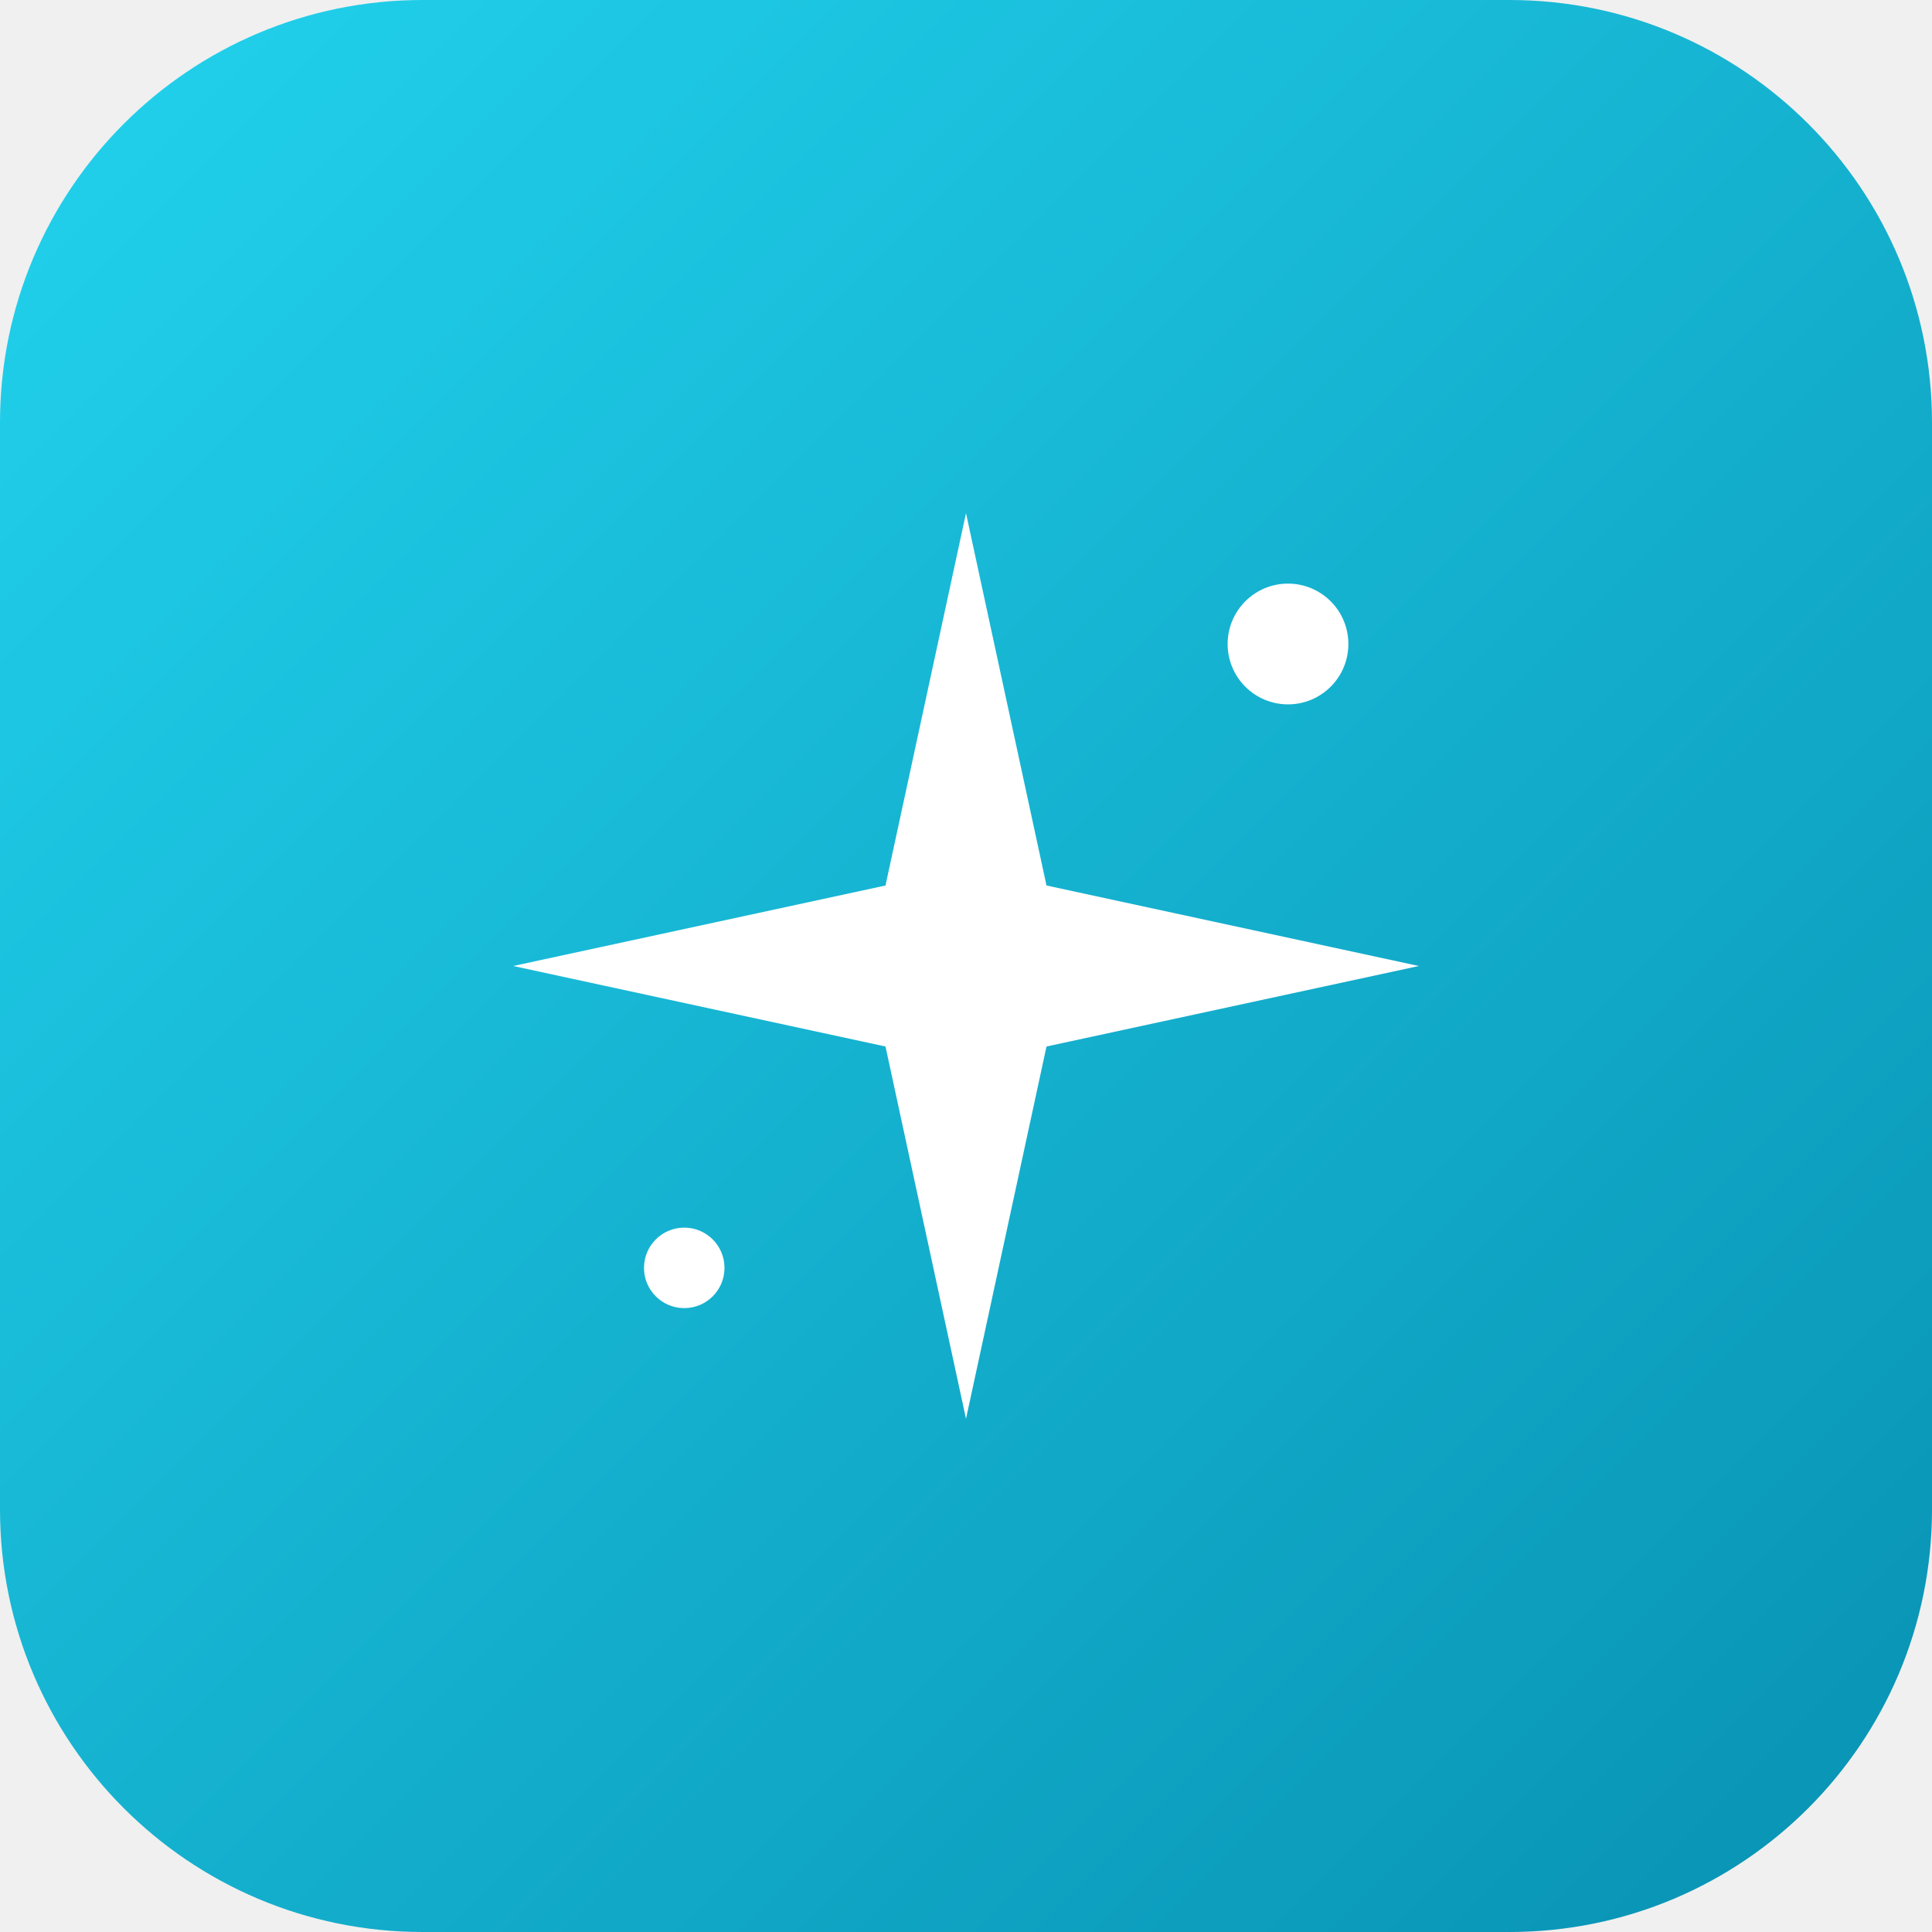
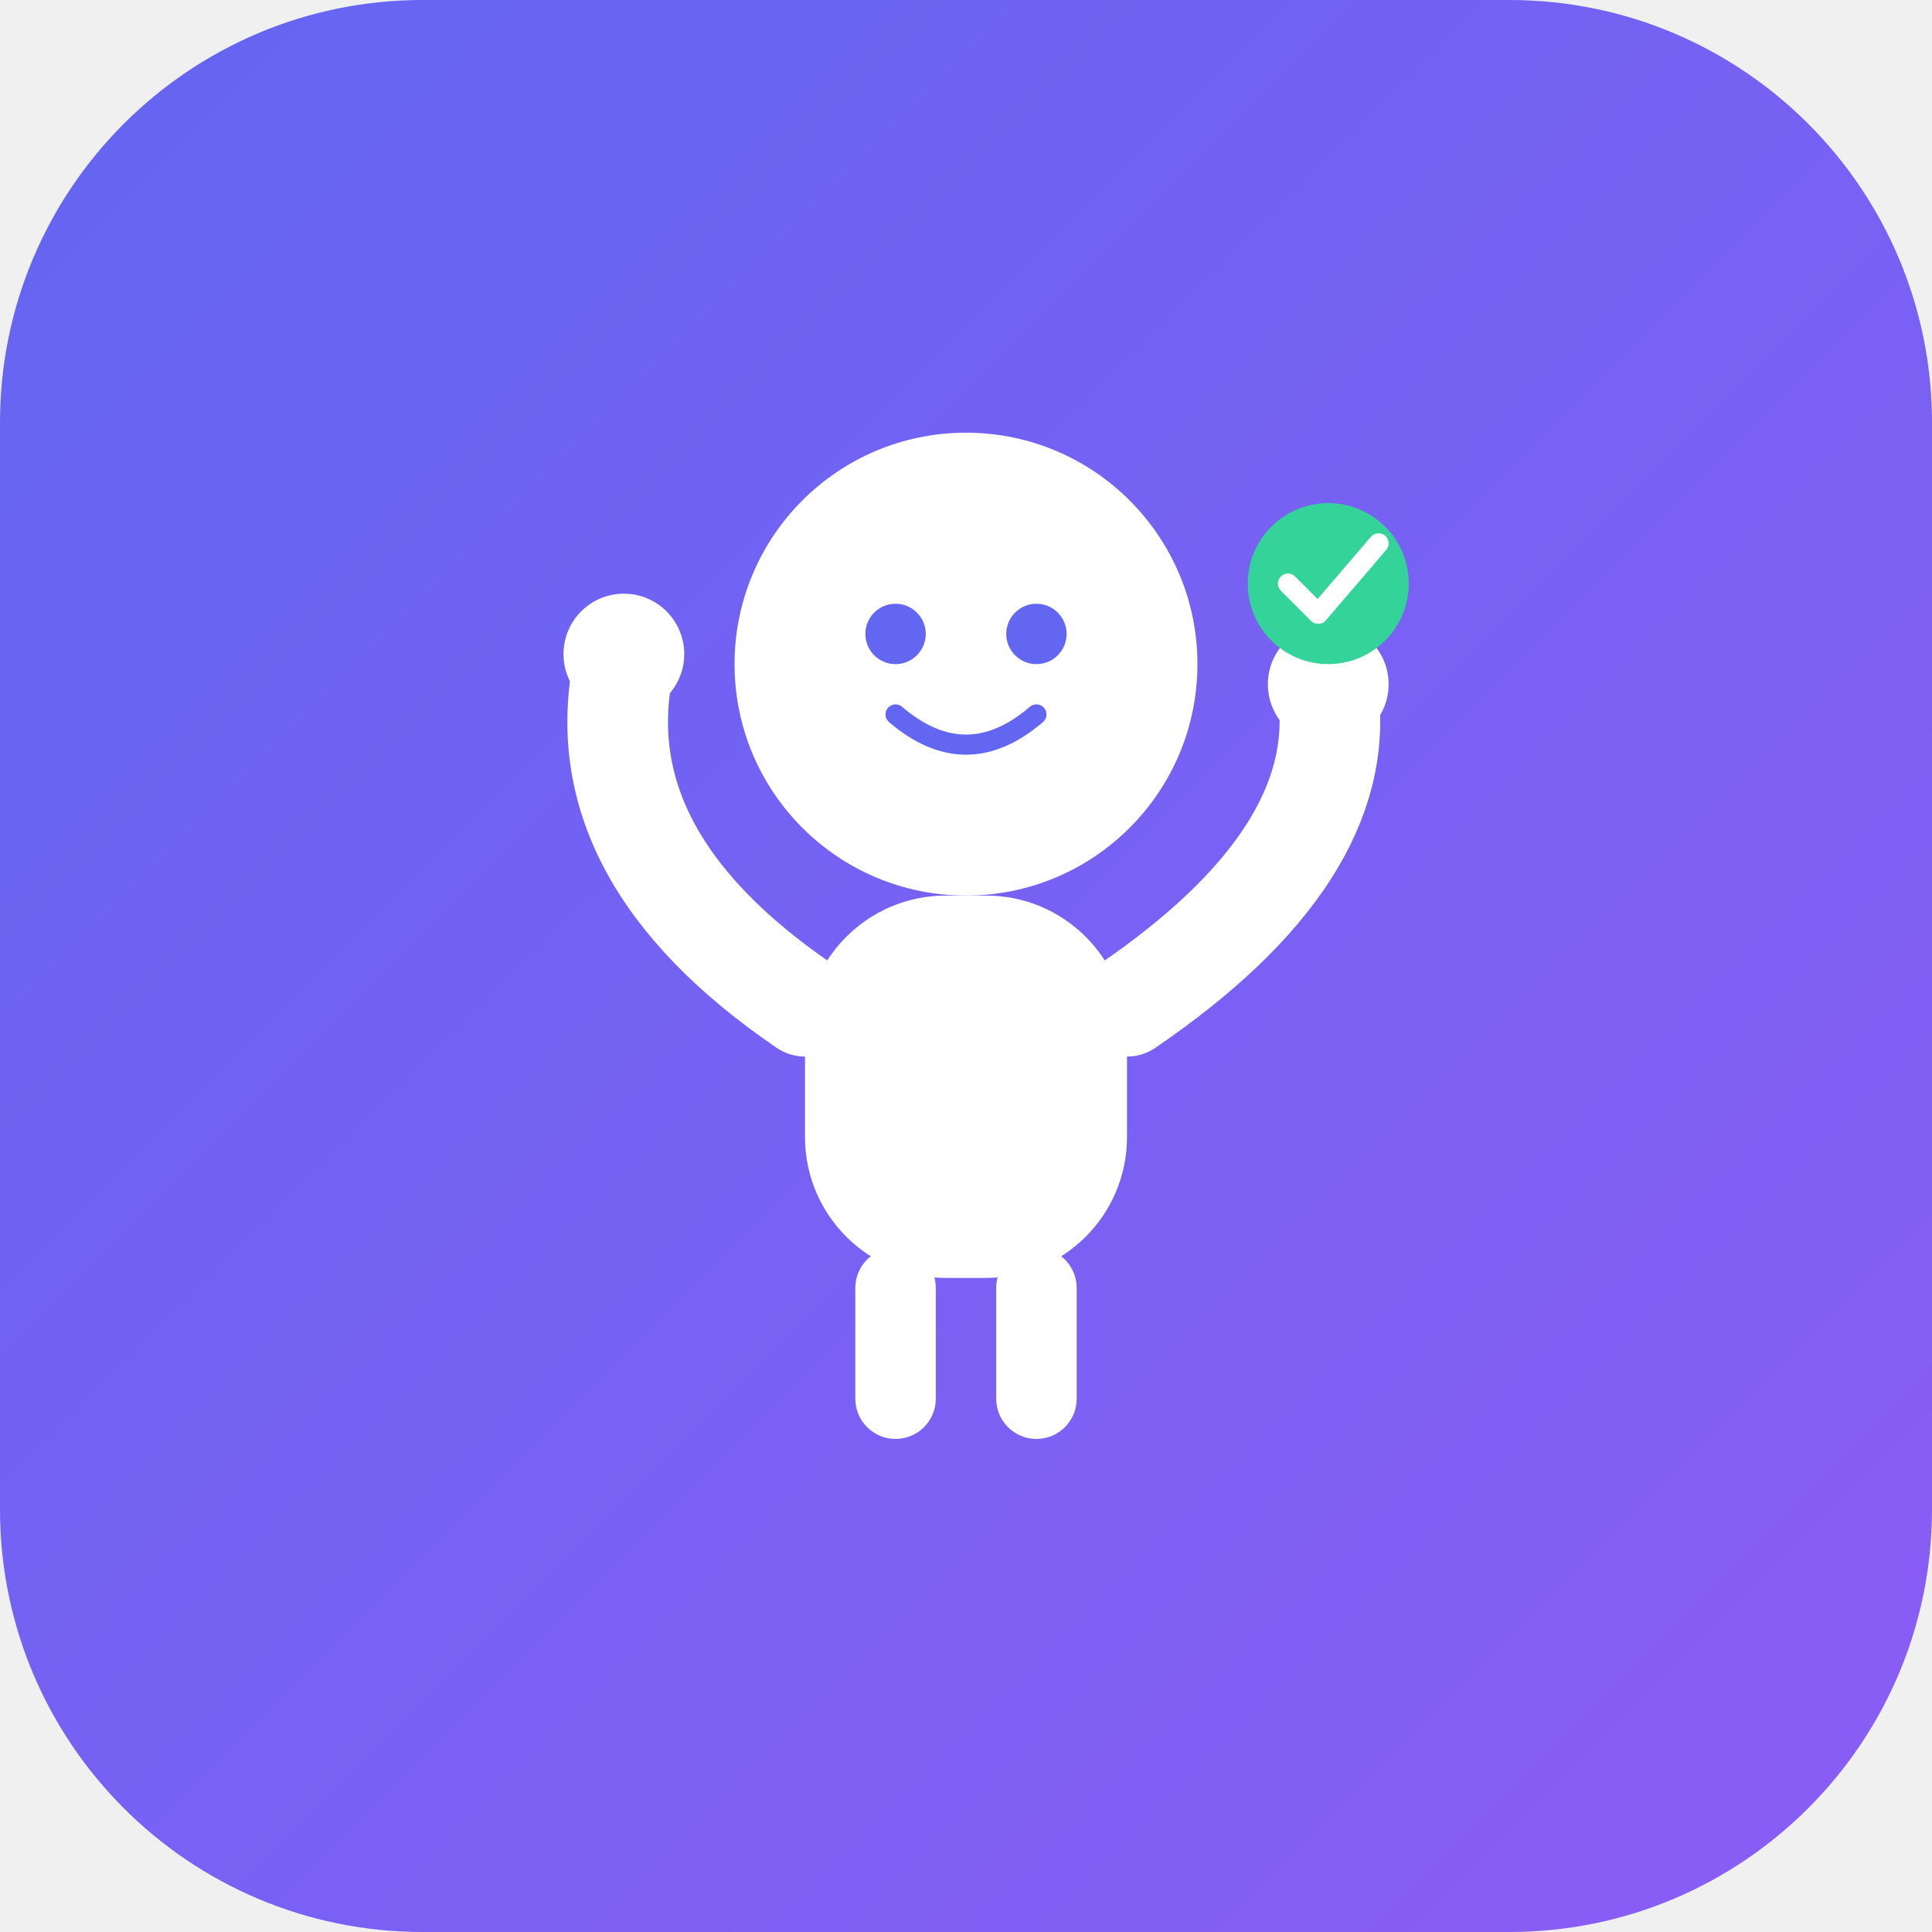
<svg xmlns="http://www.w3.org/2000/svg" viewBox="0 0 192 192" width="192" height="192">
  <defs>
-     <linearGradient id="grad" x1="0%" y1="0%" x2="100%" y2="100%">
-       <stop offset="0%" style="stop-color:#22d3ee;stop-opacity:1" />
-       <stop offset="100%" style="stop-color:#0891b2;stop-opacity:1" />
+     <linearGradient id="bg" x1="0%" y1="0%" x2="100%" y2="100%">
+       <stop offset="0%" stop-color="#6366f1" />
+       <stop offset="100%" stop-color="#8b5cf6" />
    </linearGradient>
  </defs>
-   <rect width="192" height="192" rx="42" fill="url(#grad)" />
-   <g transform="translate(96, 96)" fill="white">
-     <path d="M0,-45 L8,-8 L45,0 L8,8 L0,45 L-8,8 L-45,0 L-8,-8 Z" />
-     <circle cx="32" cy="-32" r="6" />
-     <circle cx="-28" cy="30" r="4" />
+   <rect width="192" height="192" rx="42" fill="url(#bg)" />
+   <g transform="translate(96,96)">
+     <circle cx="0" cy="-30" r="23" fill="#fff" />
+     <circle cx="-7" cy="-33" r="3" fill="#6366f1" />
+     <circle cx="7" cy="-33" r="3" fill="#6366f1" />
+     <path d="M-7,-25 Q0,-19 7,-25" stroke="#6366f1" stroke-width="2" fill="none" stroke-linecap="round" />
+     <rect x="-16" y="-7" width="32" height="38" rx="14" fill="#fff" />
+     <path d="M-16,4 Q-38,-11 -34,-30" stroke="#fff" stroke-width="10" fill="none" stroke-linecap="round" />
+     <circle cx="-34" cy="-31" r="6" fill="#fff" />
+     <path d="M16,4 Q38,-11 36,-27" stroke="#fff" stroke-width="10" fill="none" stroke-linecap="round" />
+     <circle cx="36" cy="-28" r="6" fill="#fff" />
+     <circle cx="36" cy="-38" r="8" fill="#34d399" />
+     <path d="M32,-38 L35,-35 L41,-42" stroke="#fff" stroke-width="2" fill="none" stroke-linecap="round" stroke-linejoin="round" />
+     <rect x="-11" y="28" width="8" height="19" rx="4" fill="#fff" />
+     <rect x="3" y="28" width="8" height="19" rx="4" fill="#fff" />
  </g>
</svg>
